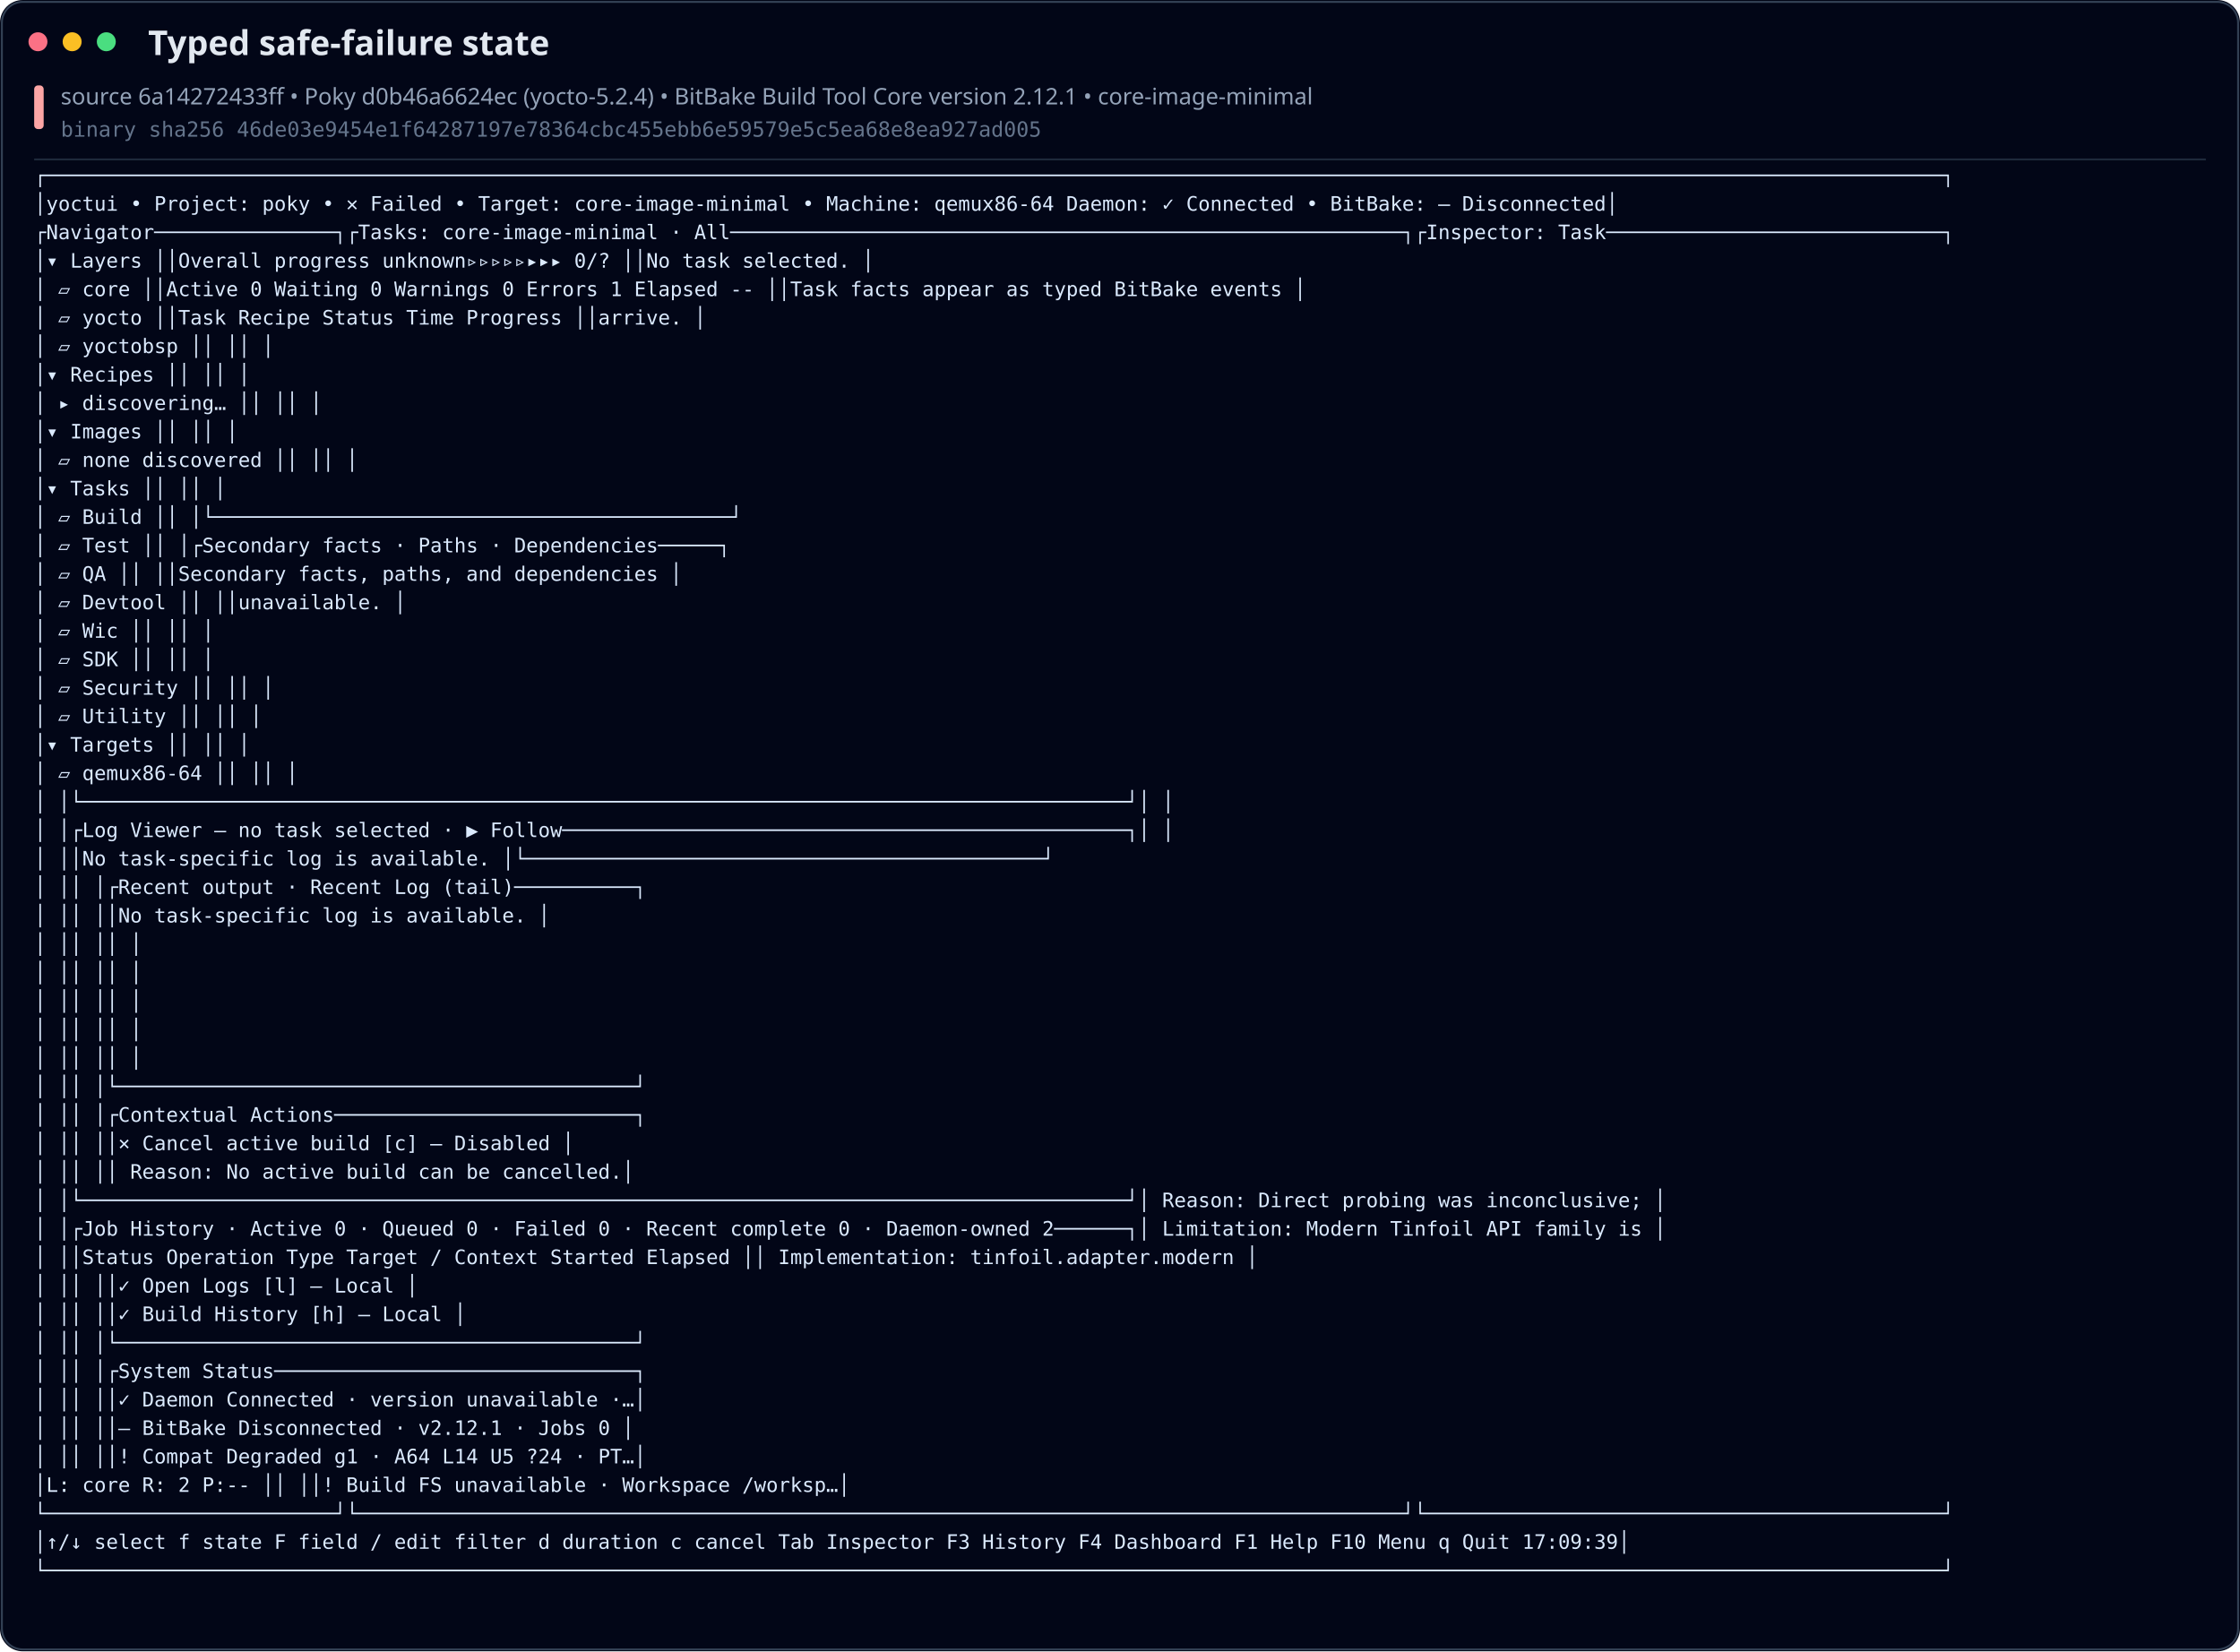
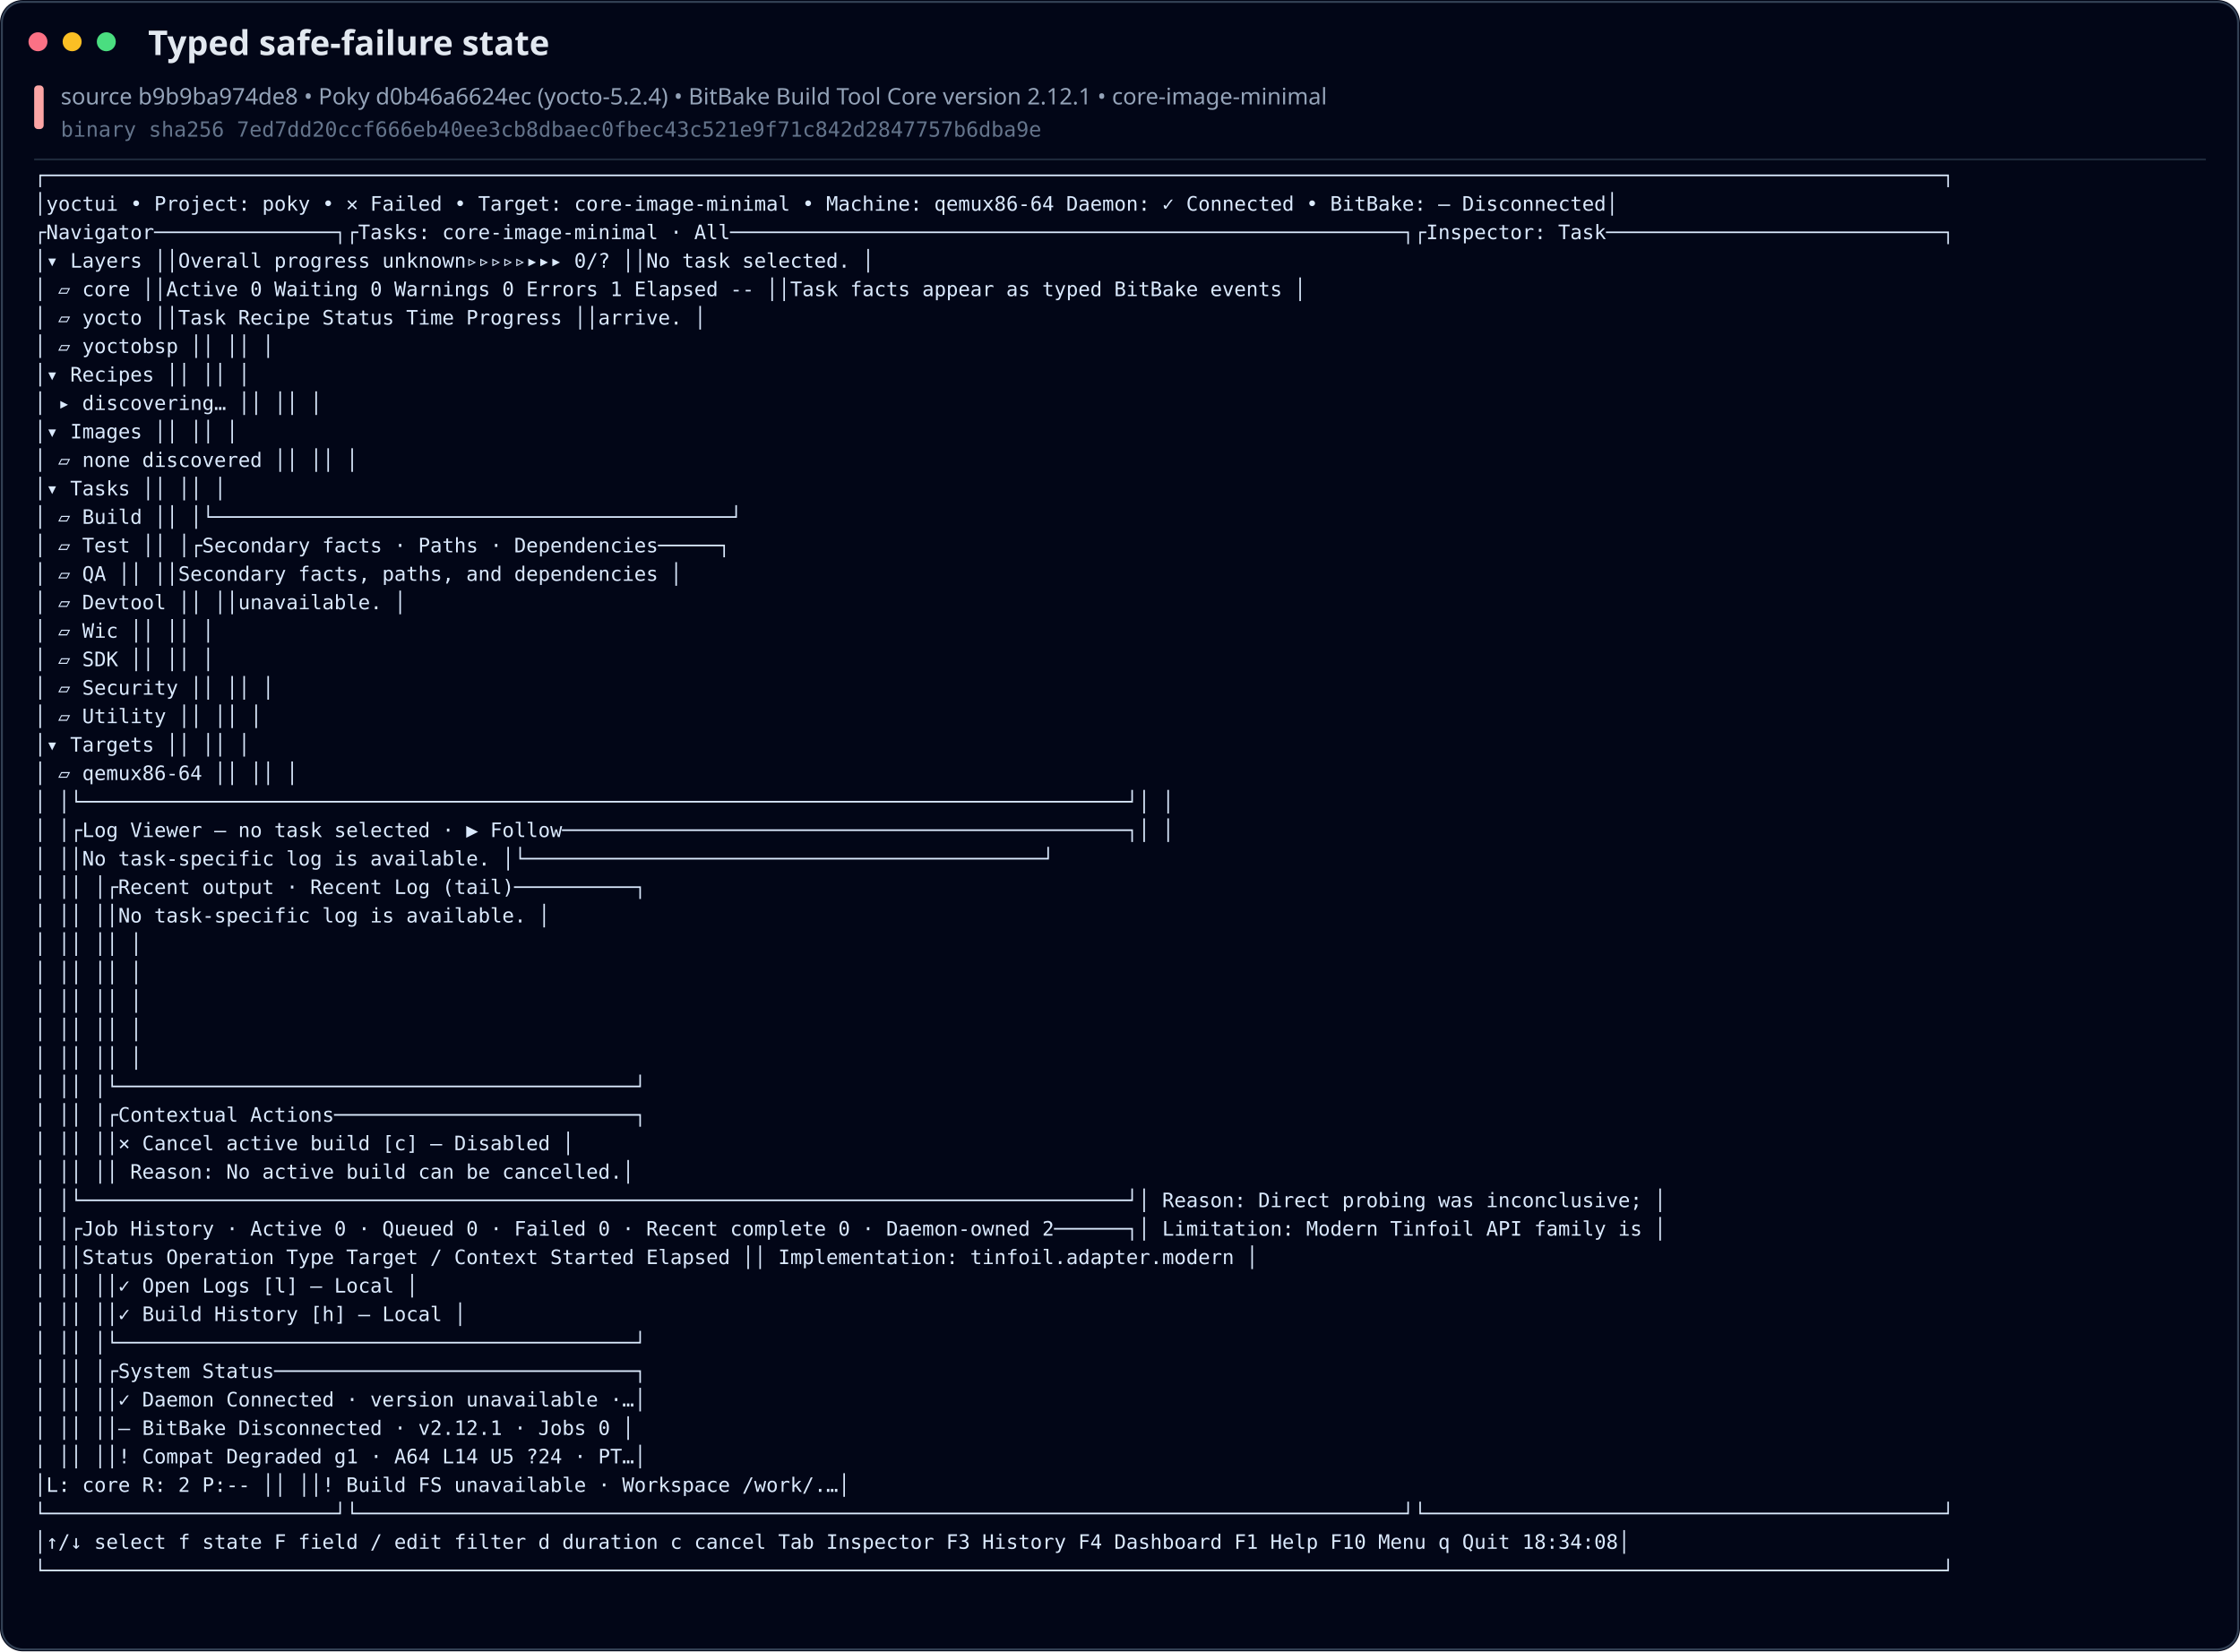
<svg xmlns="http://www.w3.org/2000/svg" width="1180" height="870" viewBox="0 0 1180 870" role="img" aria-labelledby="title description">
  <style>
  .heading { fill: #e2e8f0; font: 700 18px system-ui, sans-serif; }
  .provenance { fill: #94a3b8; font: 12px system-ui, sans-serif; }
  .hash { fill: #64748b; font: 11px ui-monospace, monospace; }
  .terminal { fill: #dbeafe; font: 10.5px 'DejaVu Sans Mono', 'Liberation Mono', monospace; white-space: pre; }
</style>
  <rect width="1180" height="870" rx="12" fill="#020617" />
  <rect x="1" y="1" width="1178" height="868" rx="11" fill="none" stroke="#334155" />
  <circle cx="20" cy="22" r="5" fill="#fb7185" />
  <circle cx="38" cy="22" r="5" fill="#fbbf24" />
  <circle cx="56" cy="22" r="5" fill="#4ade80" />
  <text x="78" y="29" class="heading">Typed safe-failure state</text>
  <rect x="18" y="45" width="5" height="23" rx="2" fill="#fca5a5" />
-   <text x="32" y="55" class="provenance">source 6a14272433ff  •  Poky d0b46a6624ec (yocto-5.2.4)  •  BitBake Build Tool Core version 2.12.1  •  core-image-minimal</text>
-   <text x="32" y="72" class="hash">binary sha256 46de03e9454e1f64287197e78364cbc455ebb6e59579e5c5ea68e8ea927ad005</text>
+   <text x="32" y="55" class="provenance">source b9b9ba974de8  •  Poky d0b46a6624ec (yocto-5.2.4)  •  BitBake Build Tool Core version 2.12.1  •  core-image-minimal</text>
+   <text x="32" y="72" class="hash">binary sha256 7ed7dd20ccf666eb40ee3cb8dbaec0fbec43c521e9f71c842d2847757b6dba9e</text>
  <line x1="18" y1="84" x2="1162" y2="84" stroke="#1e293b" />
  <text x="18" y="96" class="terminal">┌──────────────────────────────────────────────────────────────────────────────────────────────────────────────────────────────────────────────────────────────┐</text>
  <text x="18" y="111" class="terminal">│yoctui  •  Project: poky  •  ✕ Failed  •  Target: core-image-minimal  •  Machine: qemux86-64                   Daemon: ✓ Connected  •  BitBake: – Disconnected│</text>
  <text x="18" y="126" class="terminal">┌Navigator───────────────┐┌Tasks: core-image-minimal · All────────────────────────────────────────────────────────┐┌Inspector: Task────────────────────────────┐</text>
  <text x="18" y="141" class="terminal">│▾ Layers                ││Overall  progress unknown▹▹▹▹▹▸▸▸  0/?                                                 ││No task selected.                          │</text>
  <text x="18" y="156" class="terminal">│  ▱ core                ││Active 0  Waiting 0  Warnings 0  Errors 1  Elapsed --                                  ││Task facts appear as typed BitBake events  │</text>
  <text x="18" y="171" class="terminal">│  ▱ yocto               ││Task             Recipe                Status        Time      Progress                ││arrive.                                    │</text>
  <text x="18" y="186" class="terminal">│  ▱ yoctobsp            ││                                                                                       ││                                           │</text>
  <text x="18" y="201" class="terminal">│▾ Recipes               ││                                                                                       ││                                           │</text>
  <text x="18" y="216" class="terminal">│  ▸ discovering…        ││                                                                                       ││                                           │</text>
  <text x="18" y="231" class="terminal">│▾ Images                ││                                                                                       ││                                           │</text>
  <text x="18" y="246" class="terminal">│  ▱ none discovered     ││                                                                                       ││                                           │</text>
  <text x="18" y="261" class="terminal">│▾ Tasks                 ││                                                                                       ││                                           │</text>
  <text x="18" y="276" class="terminal">│  ▱ Build               ││                                                                                       │└───────────────────────────────────────────┘</text>
  <text x="18" y="291" class="terminal">│  ▱ Test                ││                                                                                       │┌Secondary facts · Paths · Dependencies─────┐</text>
  <text x="18" y="306" class="terminal">│  ▱ QA                  ││                                                                                       ││Secondary facts, paths, and dependencies   │</text>
  <text x="18" y="321" class="terminal">│  ▱ Devtool             ││                                                                                       ││unavailable.                               │</text>
  <text x="18" y="336" class="terminal">│  ▱ Wic                 ││                                                                                       ││                                           │</text>
  <text x="18" y="351" class="terminal">│  ▱ SDK                 ││                                                                                       ││                                           │</text>
  <text x="18" y="366" class="terminal">│  ▱ Security            ││                                                                                       ││                                           │</text>
  <text x="18" y="381" class="terminal">│  ▱ Utility             ││                                                                                       ││                                           │</text>
  <text x="18" y="396" class="terminal">│▾ Targets               ││                                                                                       ││                                           │</text>
  <text x="18" y="411" class="terminal">│  ▱ qemux86-64          ││                                                                                       ││                                           │</text>
  <text x="18" y="426" class="terminal">│                        │└───────────────────────────────────────────────────────────────────────────────────────┘│                                           │</text>
  <text x="18" y="441" class="terminal">│                        │┌Log Viewer — no task selected · ▶ Follow───────────────────────────────────────────────┐│                                           │</text>
  <text x="18" y="456" class="terminal">│                        ││No task-specific log is available.                                                     │└───────────────────────────────────────────┘</text>
  <text x="18" y="471" class="terminal">│                        ││                                                                                       │┌Recent output · Recent Log (tail)──────────┐</text>
  <text x="18" y="486" class="terminal">│                        ││                                                                                       ││No task-specific log is available.         │</text>
  <text x="18" y="501" class="terminal">│                        ││                                                                                       ││                                           │</text>
  <text x="18" y="516" class="terminal">│                        ││                                                                                       ││                                           │</text>
  <text x="18" y="531" class="terminal">│                        ││                                                                                       ││                                           │</text>
  <text x="18" y="546" class="terminal">│                        ││                                                                                       ││                                           │</text>
  <text x="18" y="561" class="terminal">│                        ││                                                                                       ││                                           │</text>
  <text x="18" y="576" class="terminal">│                        ││                                                                                       │└───────────────────────────────────────────┘</text>
  <text x="18" y="591" class="terminal">│                        ││                                                                                       │┌Contextual Actions─────────────────────────┐</text>
  <text x="18" y="606" class="terminal">│                        ││                                                                                       ││× Cancel active build  [c] — Disabled      │</text>
  <text x="18" y="621" class="terminal">│                        ││                                                                                       ││  Reason: No active build can be cancelled.│</text>
  <text x="18" y="636" class="terminal">│                        │└───────────────────────────────────────────────────────────────────────────────────────┘│  Reason: Direct probing was inconclusive; │</text>
  <text x="18" y="651" class="terminal">│                        │┌Job History · Active 0 · Queued 0 · Failed 0 · Recent complete 0 · Daemon-owned 2──────┐│  Limitation: Modern Tinfoil API family is │</text>
  <text x="18" y="666" class="terminal">│                        ││Status        Operation       Type         Target / Context         Started   Elapsed  ││  Implementation: tinfoil.adapter.modern   │</text>
  <text x="18" y="681" class="terminal">│                        ││                                                                                       ││✓ Open Logs            [l] — Local         │</text>
  <text x="18" y="696" class="terminal">│                        ││                                                                                       ││✓ Build History        [h] — Local         │</text>
  <text x="18" y="711" class="terminal">│                        ││                                                                                       │└───────────────────────────────────────────┘</text>
  <text x="18" y="726" class="terminal">│                        ││                                                                                       │┌System Status──────────────────────────────┐</text>
  <text x="18" y="741" class="terminal">│                        ││                                                                                       ││✓ Daemon Connected · version unavailable ·…│</text>
  <text x="18" y="756" class="terminal">│                        ││                                                                                       ││– BitBake Disconnected · v2.12.1 · Jobs 0  │</text>
  <text x="18" y="771" class="terminal">│                        ││                                                                                       ││! Compat Degraded g1 · A64 L14 U5 ?24 · PT…│</text>
-   <text x="18" y="786" class="terminal">│L: core  R: 2  P:--     ││                                                                                       ││! Build FS unavailable · Workspace /worksp…│</text>
+   <text x="18" y="786" class="terminal">│L: core  R: 2  P:--     ││                                                                                       ││! Build FS unavailable · Workspace /work/.…│</text>
  <text x="18" y="801" class="terminal">└────────────────────────┘└───────────────────────────────────────────────────────────────────────────────────────┘└───────────────────────────────────────────┘</text>
-   <text x="18" y="816" class="terminal">│↑/↓ select   f state   F field   / edit filter   d duration   c cancel   Tab Inspector   F3 History   F4 Dashboard   F1 Help   F10 Menu   q Quit      17:09:39│</text>
+   <text x="18" y="816" class="terminal">│↑/↓ select   f state   F field   / edit filter   d duration   c cancel   Tab Inspector   F3 History   F4 Dashboard   F1 Help   F10 Menu   q Quit      18:34:08│</text>
  <text x="18" y="831" class="terminal">└──────────────────────────────────────────────────────────────────────────────────────────────────────────────────────────────────────────────────────────────┘</text>
</svg>
